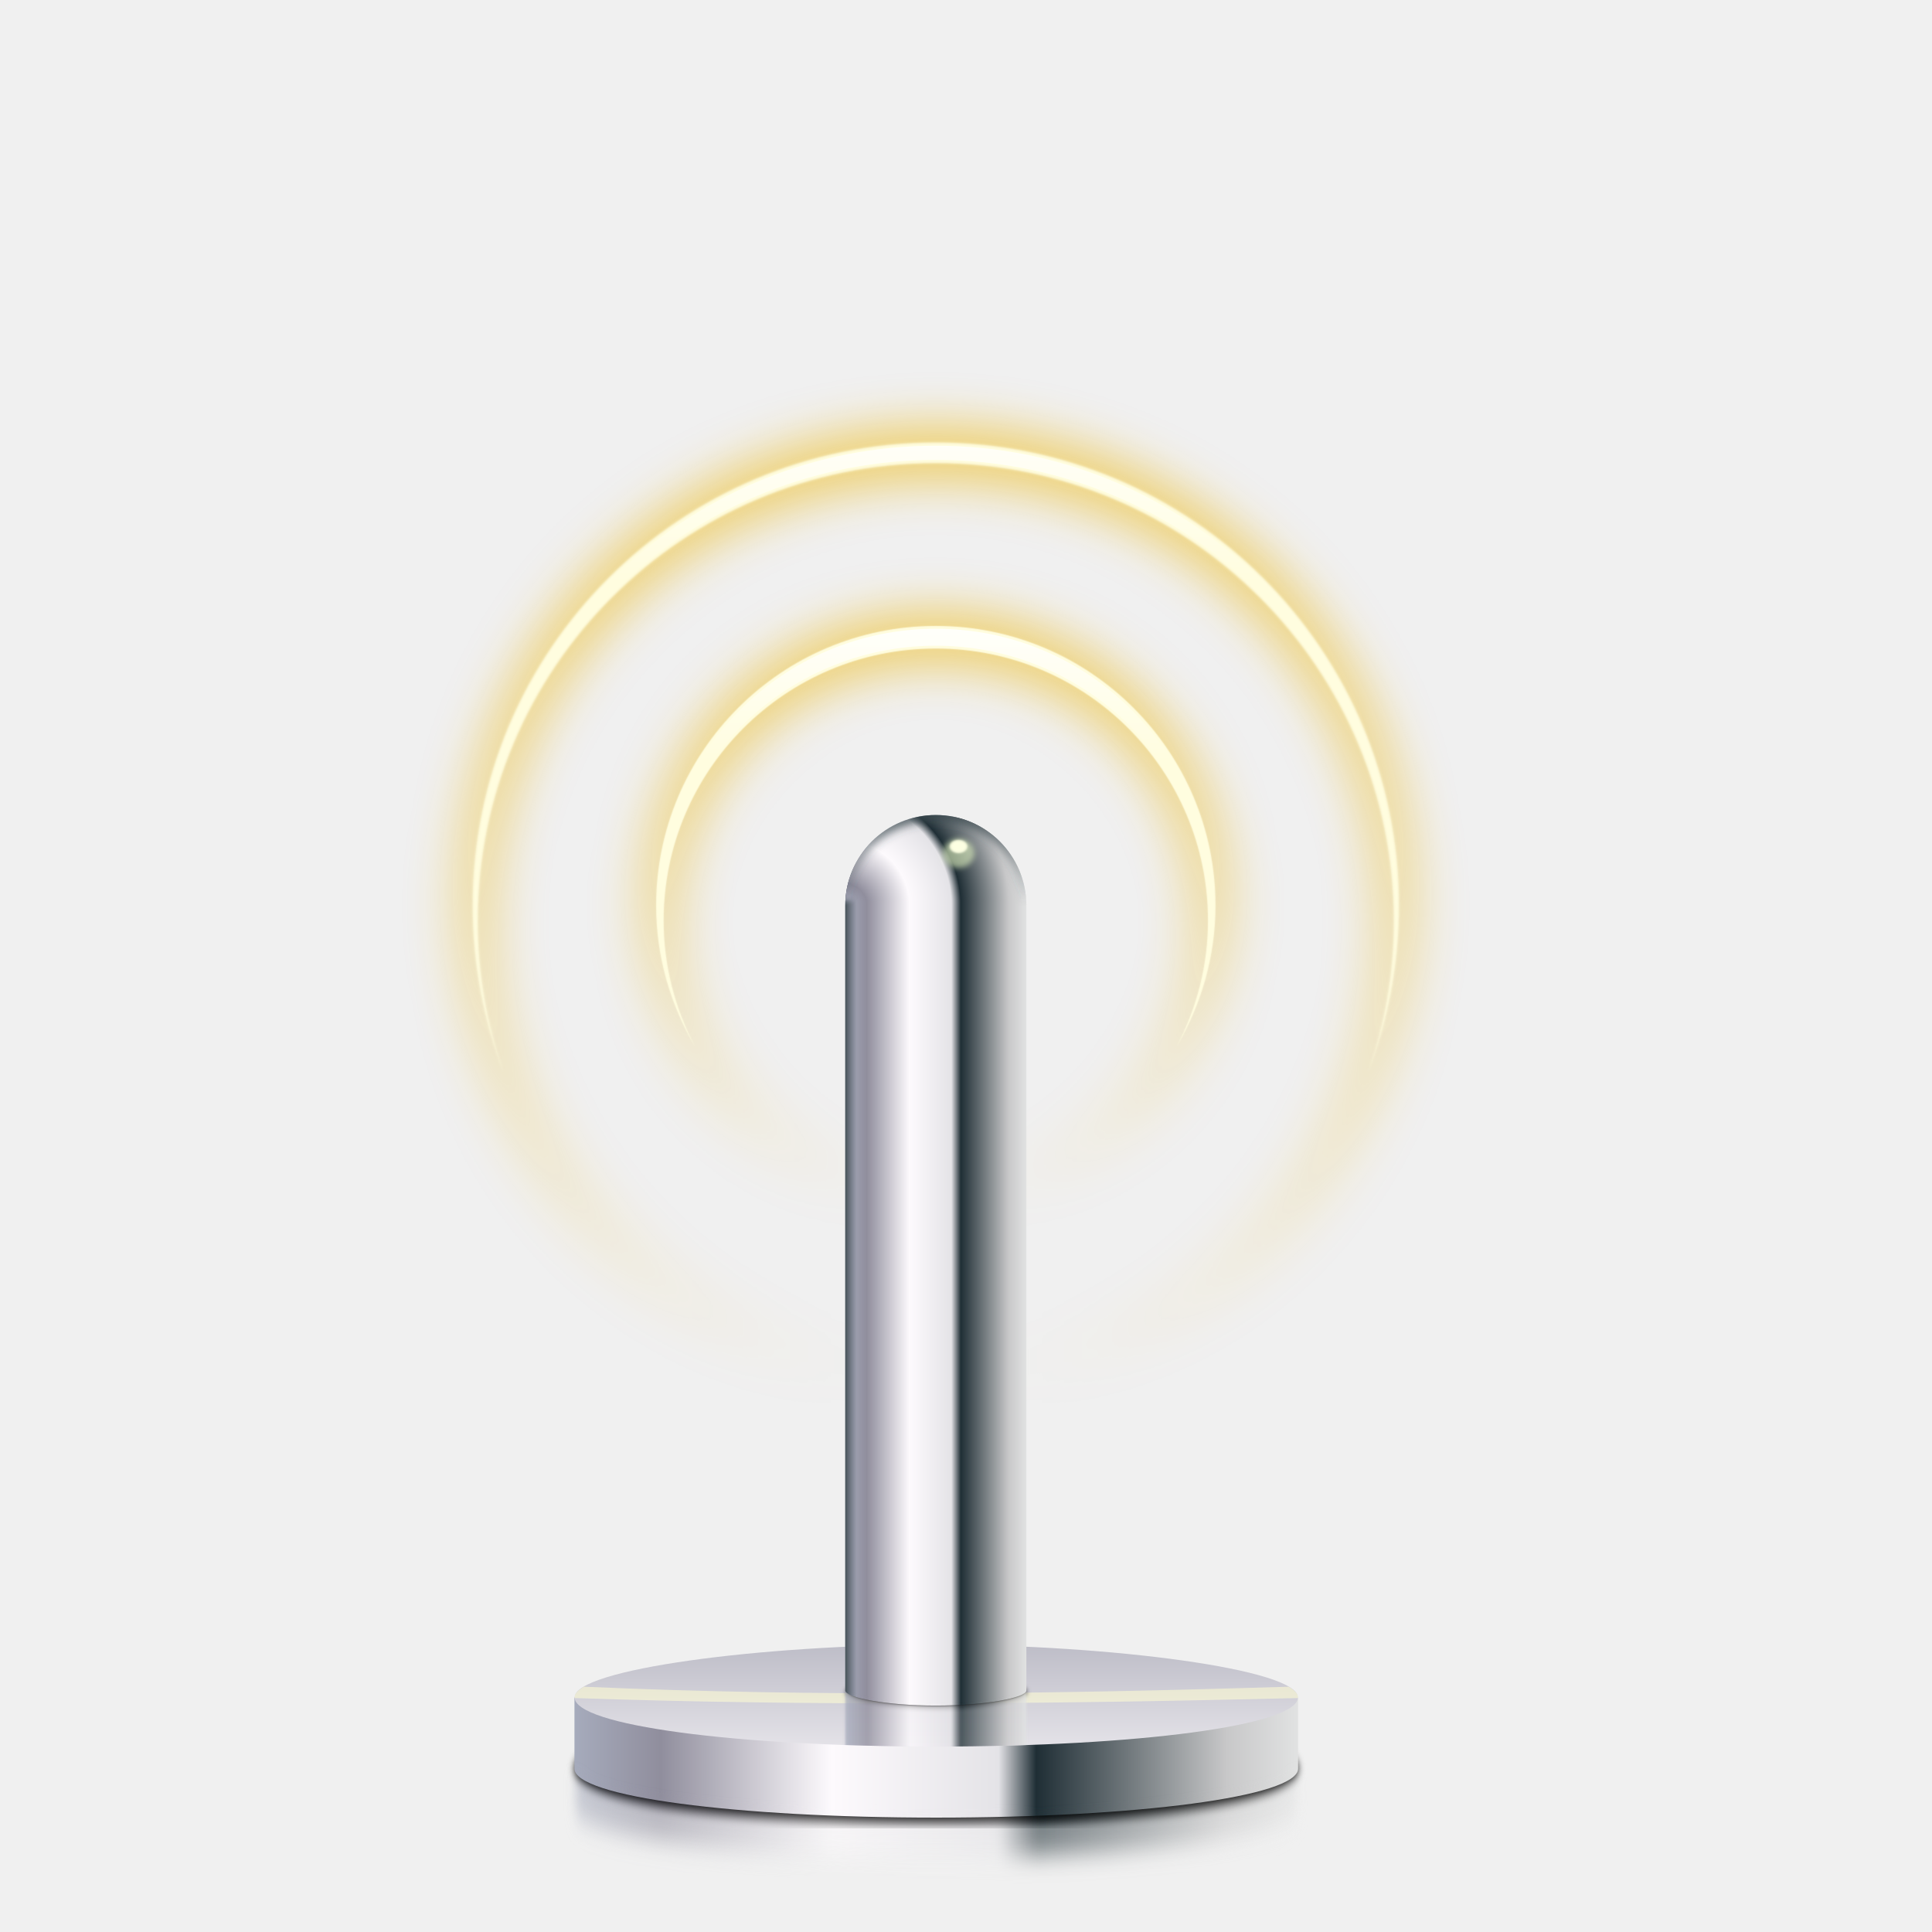
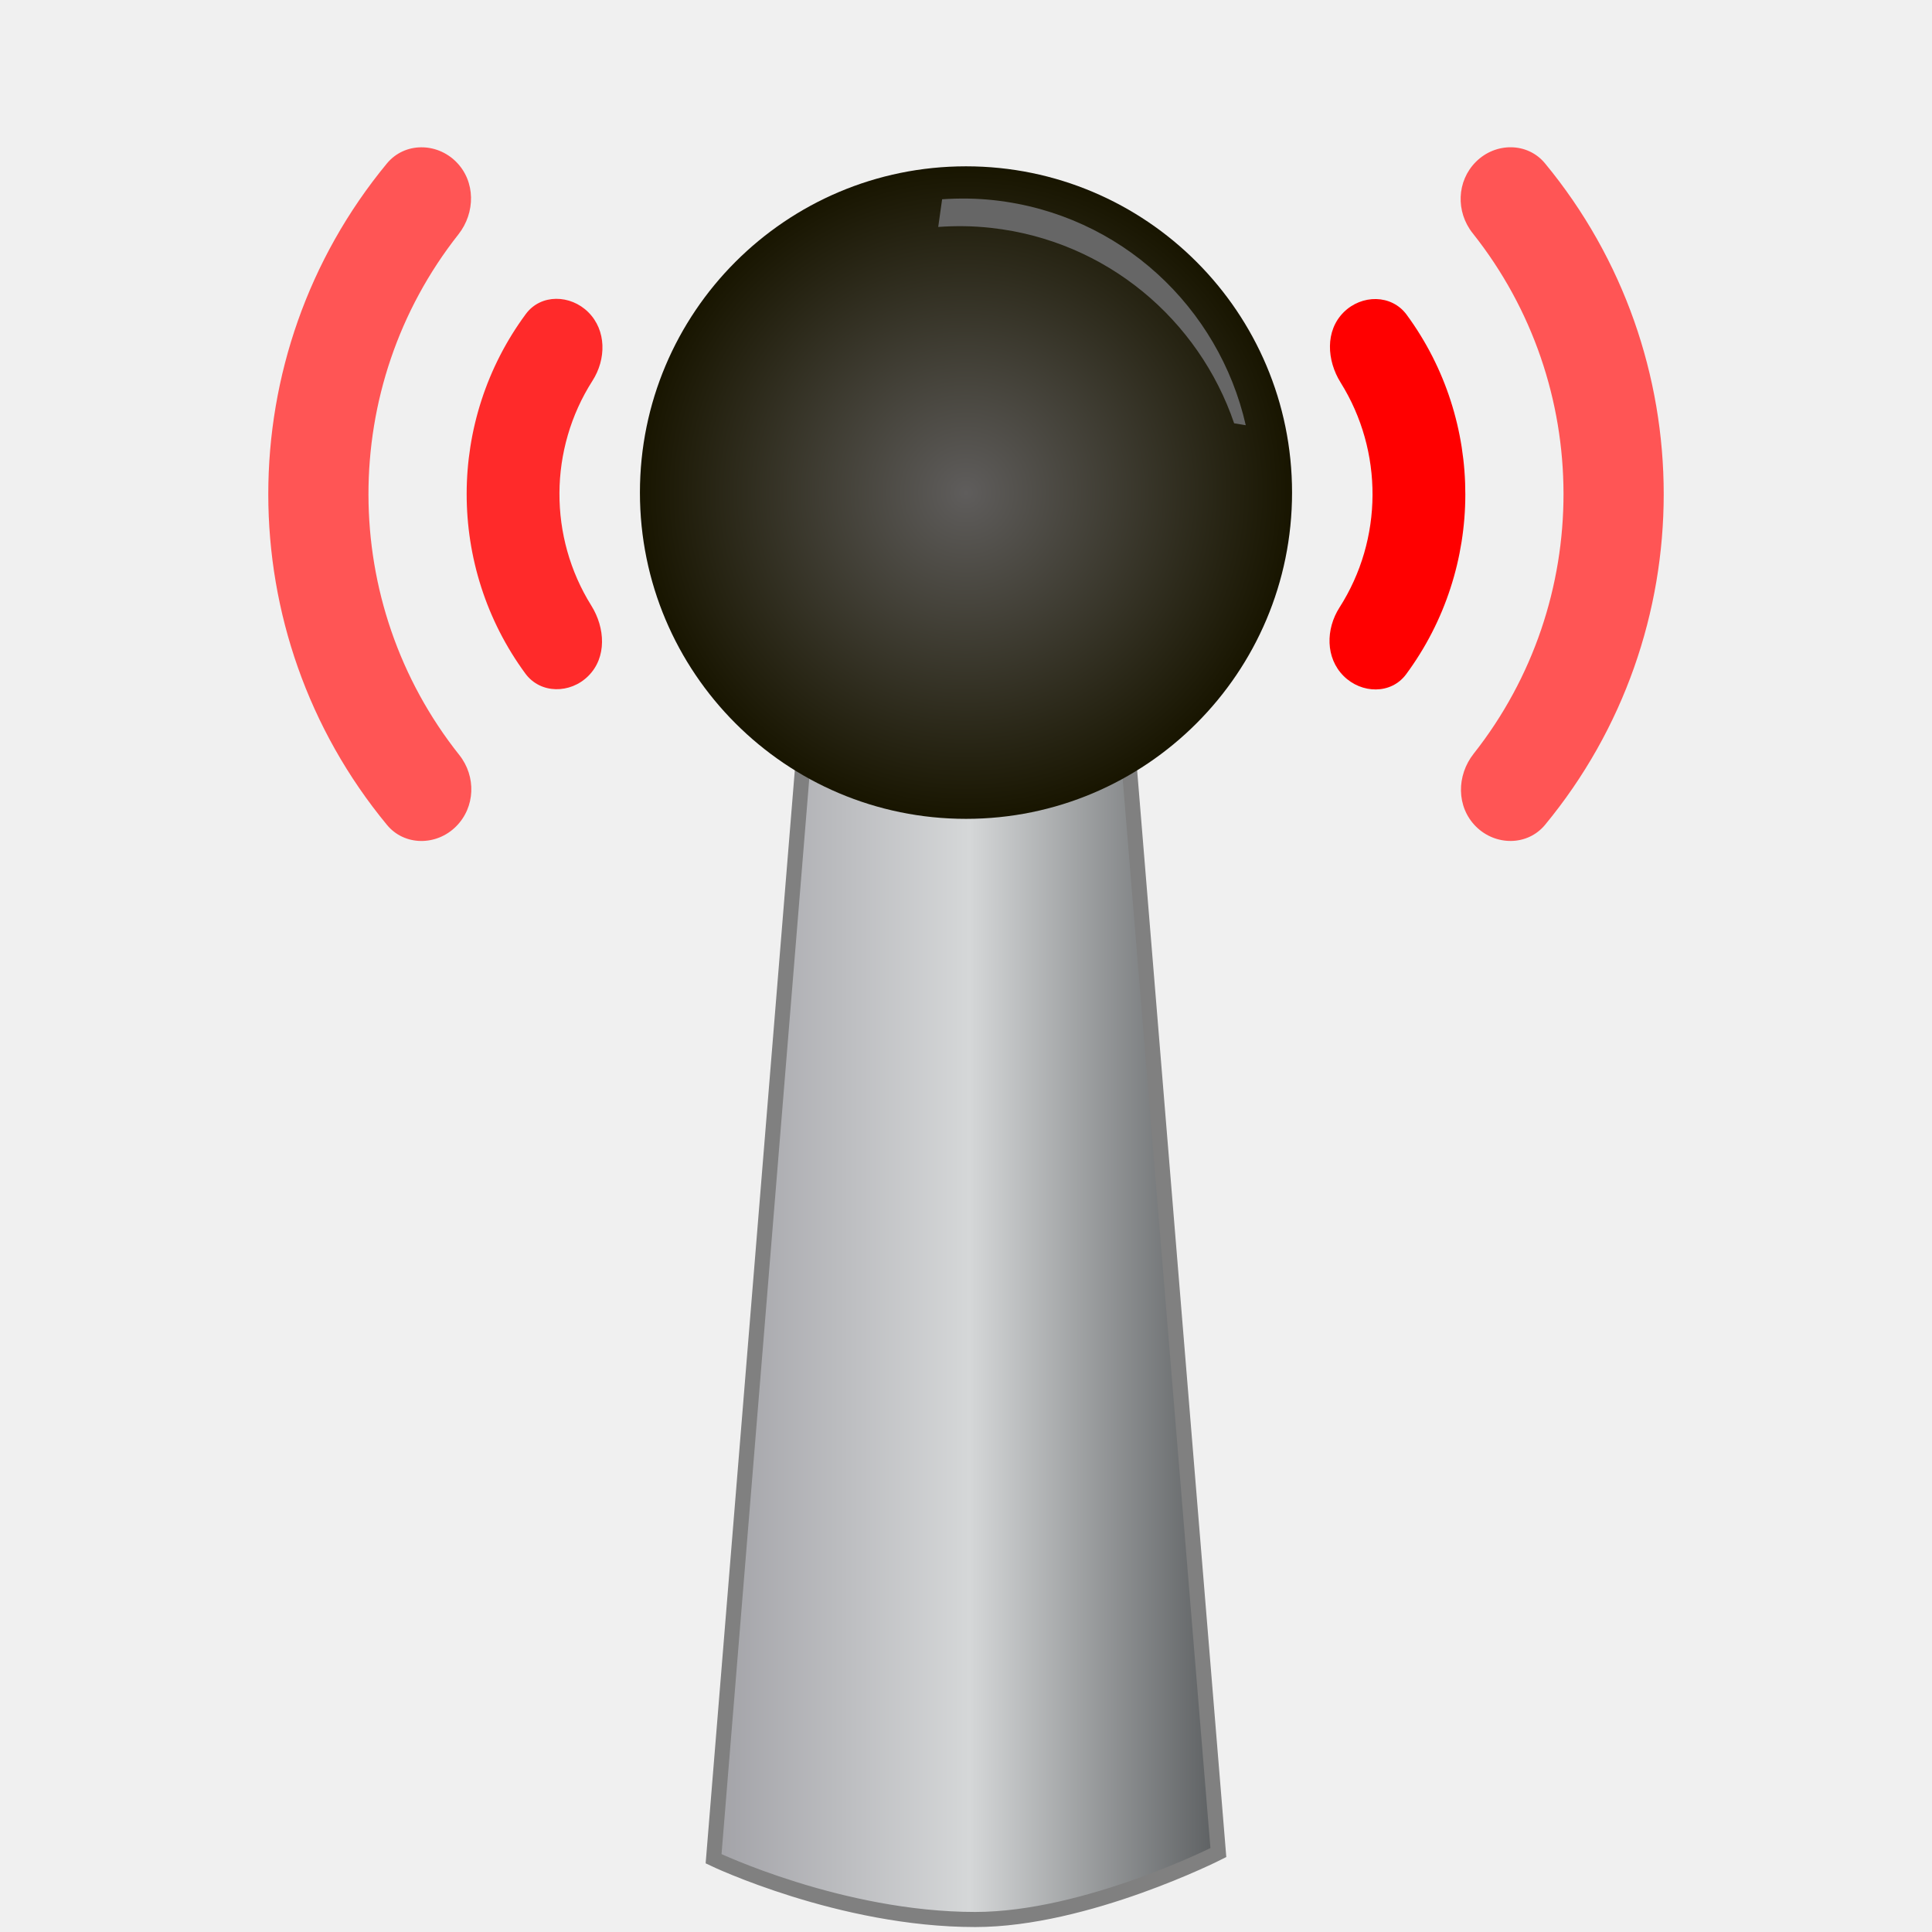
- <svg xmlns="http://www.w3.org/2000/svg" xmlns:xlink="http://www.w3.org/1999/xlink" width="128" height="128" id="svg2" version="1.0">
-   <defs id="defs4">
-     <linearGradient id="linearGradient5859">
-       <stop style="stop-color:#475259;stop-opacity:1;" offset="0" id="stop5861" />
-       <stop style="stop-color:#475259;stop-opacity:0;" offset="1" id="stop5863" />
+ <svg xmlns="http://www.w3.org/2000/svg" version="1.1" id="Layer_1" x="0px" y="0px" width="128px" height="128px" viewBox="0 0 128 128" enable-background="new 0 0 128 128" xml:space="preserve">
+   <defs id="defs79">
+     <linearGradient gradientTransform="translate(55.9126,97.8457)" y2="-70.061" x2="28.082" y1="-60.195" x1="42.171" gradientUnits="userSpaceOnUse" id="SVGID_6_">
+       <stop id="stop43" style="stop-color:#80C11B" offset="0" />
+       <stop id="stop45" style="stop-color:#80E21B" offset="1" />
    </linearGradient>
-     <linearGradient id="linearGradient5751">
-       <stop style="stop-color:#ffffff;stop-opacity:1;" offset="0" id="stop5753" />
-       <stop style="stop-color:#ffffff;stop-opacity:0;" offset="1" id="stop5755" />
+     <linearGradient gradientTransform="translate(55.9126,97.8457)" y2="-73.445" x2="32.227" y1="-56.748" x1="56.073" gradientUnits="userSpaceOnUse" id="SVGID_7_">
+       <stop id="stop50" style="stop-color:#80C11B" offset="0" />
+       <stop id="stop52" style="stop-color:#80E21B" offset="1" />
    </linearGradient>
-     <linearGradient id="linearGradient5735">
-       <stop style="stop-color:#ffffff;stop-opacity:1;" offset="0" id="stop5737" />
-       <stop style="stop-color:#ffffff;stop-opacity:0;" offset="1" id="stop5739" />
+     <linearGradient gradientTransform="translate(55.9126,97.8457)" y2="-76.421" x2="36.444" y1="-53.679" x1="68.924" gradientUnits="userSpaceOnUse" id="SVGID_8_">
+       <stop id="stop57" style="stop-color:#80C11B" offset="0" />
+       <stop id="stop59" style="stop-color:#80E21B" offset="1" />
    </linearGradient>
-     <linearGradient id="linearGradient5534">
-       <stop style="stop-color:#ffffff;stop-opacity:1;" offset="0" id="stop5536" />
-       <stop style="stop-color:#ffffff;stop-opacity:0;" offset="1" id="stop5538" />
+     <linearGradient gradientTransform="rotate(180,4251.156,447.8994)" y2="858.11" x2="8458.308" y1="867.975" x1="8472.397" gradientUnits="userSpaceOnUse" id="SVGID_3_">
+       <stop id="stop20" style="stop-color:#80C11B" offset="0" />
+       <stop id="stop22" style="stop-color:#80E21B" offset="1" />
    </linearGradient>
-     <linearGradient id="linearGradient5493">
-       <stop style="stop-color:#f0eef2;stop-opacity:1" offset="0" id="stop5495" />
-       <stop style="stop-color:#ababb8;stop-opacity:1" offset="1" id="stop5497" />
+     <linearGradient gradientTransform="rotate(180,4251.156,447.8994)" y2="854.725" x2="8462.454" y1="871.422" x1="8486.299" gradientUnits="userSpaceOnUse" id="SVGID_4_">
+       <stop id="stop27" style="stop-color:#80C11B" offset="0" />
+       <stop id="stop29" style="stop-color:#80E21B" offset="1" />
    </linearGradient>
-     <linearGradient id="linearGradient4029">
-       <stop id="stop4031" offset="0" style="stop-color:#a6abbc;stop-opacity:1" />
-       <stop style="stop-color:#908e9d;stop-opacity:1" offset="0.119" id="stop4041" />
-       <stop id="stop4043" offset="0.355" style="stop-color:#fdfafd;stop-opacity:1" />
-       <stop style="stop-color:#e4e3e7;stop-opacity:1" offset="0.586" id="stop4039-5" />
-       <stop style="stop-color:#1f2e35;stop-opacity:1;" offset="0.638" id="stop4037-5" />
-       <stop id="stop4045" offset="0.902" style="stop-color:#c8c8c9;stop-opacity:1" />
-       <stop id="stop4033" offset="1" style="stop-color:#e1e2e2;stop-opacity:1" />
+     <linearGradient gradientTransform="rotate(180,4251.156,447.8994)" y2="851.749" x2="8466.668" y1="874.49" x1="8499.147" gradientUnits="userSpaceOnUse" id="SVGID_5_">
+       <stop id="stop34" style="stop-color:#80C11B" offset="0" />
+       <stop id="stop36" style="stop-color:#80E21B" offset="1" />
    </linearGradient>
-     <linearGradient id="linearGradient5180">
-       <stop id="stop5182" offset="0" style="stop-color:#a6abbc;stop-opacity:1" />
-       <stop style="stop-color:#908e9d;stop-opacity:1" offset="0.119" id="stop5184" />
-       <stop id="stop5186" offset="0.355" style="stop-color:#fdfafd;stop-opacity:1" />
-       <stop style="stop-color:#e4e3e7;stop-opacity:1" offset="0.586" id="stop5188" />
-       <stop style="stop-color:#1f2e35;stop-opacity:1;" offset="0.638" id="stop5190" />
-       <stop id="stop5192" offset="0.902" style="stop-color:#c8c8c9;stop-opacity:1" />
-       <stop id="stop5194" offset="1" style="stop-color:#e1e2e2;stop-opacity:1" />
+     <linearGradient y2="88.667" x2="80.721" y1="88.667" x1="47.277" gradientUnits="userSpaceOnUse" id="SVGID_1_">
+       <stop id="stop2" style="stop-color:#A3A3A8" offset="0.009" />
+       <stop id="stop4" style="stop-color:#D5D7D8" offset="0.507" />
+       <stop id="stop6" style="stop-color:#5C5F61" offset="1" />
    </linearGradient>
-     <filter id="filter5431">
-       <feGaussianBlur stdDeviation="0.281" id="feGaussianBlur5433" />
-     </filter>
-     <filter id="filter5459">
-       <feGaussianBlur stdDeviation="0.22" id="feGaussianBlur5461" />
-     </filter>
-     <filter id="filter5473" x="-0.04" width="1.08" y="-0.239" height="1.479">
-       <feGaussianBlur stdDeviation="0.674" id="feGaussianBlur5475" />
-     </filter>
-     <mask maskUnits="userSpaceOnUse" id="mask5477">
-       <path id="path5479" d="m 39.312,100.919 0,6 c 0,1.579 9.099,2.75 20.312,2.75 11.214,0 20.312,-1.171 20.312,-2.75 l 0,-6 -40.625,0 z" style="fill:#ffffff;fill-opacity:1;stroke:#ffffff;stroke-opacity:1;filter:url(#filter5473)" />
-     </mask>
-     <linearGradient xlink:href="#linearGradient5180" id="linearGradient5481" gradientUnits="userSpaceOnUse" gradientTransform="translate(0,4)" x1="39.312" y1="104.594" x2="79.938" y2="104.594" />
-     <linearGradient xlink:href="#linearGradient5180" id="linearGradient5483" gradientUnits="userSpaceOnUse" x1="39.312" y1="104.594" x2="79.938" y2="104.594" gradientTransform="matrix(1.180179,0,0,1.180179,-8.336922,-6.999998)" />
-     <linearGradient xlink:href="#linearGradient4029" id="linearGradient5491" x1="47.978" y1="60.163" x2="64.09" y2="60.163" gradientUnits="userSpaceOnUse" gradientTransform="matrix(0.7447561,0,0,0.7447561,20.26839,37.6563)" />
-     <linearGradient xlink:href="#linearGradient5493" id="linearGradient5499" x1="54.278" y1="105.831" x2="54.278" y2="93.73" gradientUnits="userSpaceOnUse" gradientTransform="translate(8,12)" />
-     <filter id="filter5526" x="-0.032" width="1.065" y="-0.229" height="1.459">
-       <feGaussianBlur stdDeviation="0.162" id="feGaussianBlur5528" />
-     </filter>
-     <clipPath clipPathUnits="userSpaceOnUse" id="clipPath5542">
-       <path id="path5544" d="m 77.992,100.456 c 0,1.864 -10.728,3.257 -23.962,3.257 -13.234,0 -23.962,-1.393 -23.962,-3.257 0,-1.864 12.411,-3.493 23.962,-3.493 11.551,0 23.962,1.629 23.962,3.493 z" style="fill:url(#linearGradient5546);fill-opacity:1;stroke:none" />
-     </clipPath>
-     <linearGradient xlink:href="#linearGradient5534" id="linearGradient5546" gradientUnits="userSpaceOnUse" x1="51.998" y1="99.062" x2="51.998" y2="105.501" />
-     <filter id="filter5548">
-       <feGaussianBlur stdDeviation="0.093" id="feGaussianBlur5550" />
-     </filter>
-     <linearGradient xlink:href="#linearGradient4029" id="linearGradient5552" gradientUnits="userSpaceOnUse" gradientTransform="matrix(0.7447561,0,0,0.7447561,12.26839,25.6563)" x1="48.065" y1="60.163" x2="63.995" y2="60.163" />
-     <filter id="filter5571" x="-0.203" width="1.405" y="-0.243" height="1.486">
-       <feGaussianBlur stdDeviation="0.224" id="feGaussianBlur5573" />
-     </filter>
-     <filter id="filter5665">
-       <feGaussianBlur stdDeviation="1.819" id="feGaussianBlur5667" />
-     </filter>
-     <filter id="filter5669" x="-0.116" width="1.233" y="-0.116" height="1.233">
-       <feGaussianBlur stdDeviation="1.819" id="feGaussianBlur5671" />
-     </filter>
-     <linearGradient xlink:href="#linearGradient5735" id="linearGradient5741" x1="61.532" y1="26.722" x2="61.532" y2="38.501" gradientUnits="userSpaceOnUse" />
-     <filter id="filter5743">
-       <feGaussianBlur stdDeviation="0.093" id="feGaussianBlur5745" />
-     </filter>
-     <linearGradient xlink:href="#linearGradient5751" id="linearGradient5757" x1="65.223" y1="40.36" x2="65.223" y2="50.358" gradientUnits="userSpaceOnUse" />
-     <filter id="filter5763">
-       <feGaussianBlur stdDeviation="0.056" id="feGaussianBlur5765" />
-     </filter>
-     <radialGradient xlink:href="#linearGradient4029" id="radialGradient5815" cx="52.197" cy="61.875" fx="52.197" fy="61.875" r="3.75" gradientTransform="matrix(2,0,0,1.999999,-52.20718,-63.74996)" gradientUnits="userSpaceOnUse" />
-     <filter id="filter5819">
-       <feGaussianBlur stdDeviation="0.173" id="feGaussianBlur5821" />
-     </filter>
-     <mask maskUnits="userSpaceOnUse" id="mask5823">
-       <rect style="fill:#ffffff;fill-opacity:1;stroke:none;filter:url(#filter5819)" id="rect5825" width="20.771" height="8.485" x="52.679" y="51.191" transform="matrix(0.625,0,0,0.625,17.1875,22.5)" />
-     </mask>
-     <clipPath clipPathUnits="userSpaceOnUse" id="clipPath5847">
-       <path style="fill:url(#radialGradient5851);fill-opacity:1;stroke:none" mask="none" d="m 56,53.594 c 0,-3.314 2.686,-6 6,-6 3.314,0 6,2.686 6,6 l -6,0 z" id="path5849" />
-     </clipPath>
-     <radialGradient xlink:href="#linearGradient4029" id="radialGradient5851" gradientUnits="userSpaceOnUse" gradientTransform="matrix(3.2,0,0,3.199999,-111.0315,-144.4062)" cx="52.197" cy="61.875" fx="52.197" fy="61.875" r="3.75" />
-     <filter id="filter5853" x="-0.064" width="1.128" y="-0.128" height="1.256">
-       <feGaussianBlur stdDeviation="0.32" id="feGaussianBlur5855" />
-     </filter>
-     <linearGradient xlink:href="#linearGradient5859" id="linearGradient5865" x1="56" y1="83.5" x2="56.75" y2="83.5" gradientUnits="userSpaceOnUse" />
+     <radialGradient gradientUnits="userSpaceOnUse" r="21.609" cy="32.635" cx="63.999" id="SVGID_2_">
+       <stop id="stop11" style="stop-color:#5F5D5C" offset="0" />
+       <stop id="stop13" style="stop-color:#181500" offset="1" />
+     </radialGradient>
  </defs>
-   <g id="layer1">
-     <path id="path5623" d="m 62,28.983 c -17.122,0 -31.017,13.895 -31.017,31.017 0,17.122 13.895,31.017 31.017,31.017 17.122,0 31.017,-13.895 31.017,-31.017 0,-17.122 -13.895,-31.017 -31.017,-31.017 z m 0,2.056 c 16.569,0 29.986,13.417 29.986,29.986 0,16.569 -13.417,29.986 -29.986,29.986 -16.569,0 -29.986,-13.417 -29.986,-29.986 0,-16.569 13.417,-29.986 29.986,-29.986 z" style="font-size:medium;font-style:normal;font-variant:normal;font-weight:normal;font-stretch:normal;text-indent:0;text-align:start;text-decoration:none;line-height:normal;letter-spacing:normal;word-spacing:normal;text-transform:none;direction:ltr;block-progression:tb;writing-mode:lr-tb;text-anchor:start;opacity:1;color:#000000;fill:#ecb400;fill-opacity:1;stroke:none;stroke-width:0.869;marker:none;visibility:visible;display:inline;overflow:visible;enable-background:accumulate;font-family:Bitstream Vera Sans;-inkscape-font-specification:Bitstream Vera Sans;filter:url(#filter5665)" />
-     <path id="path5625" d="m 62,41.219 c -10.362,0 -18.781,8.419 -18.781,18.781 0,10.362 8.419,18.781 18.781,18.781 10.362,0 18.781,-8.419 18.781,-18.781 0,-10.362 -8.419,-18.781 -18.781,-18.781 z m 0,2.015 c 9.822,0 17.766,7.944 17.766,17.766 0,9.822 -7.944,17.766 -17.766,17.766 -9.822,0 -17.766,-7.944 -17.766,-17.766 0,-9.822 7.944,-17.766 17.766,-17.766 z" style="font-size:medium;font-style:normal;font-variant:normal;font-weight:normal;font-stretch:normal;text-indent:0;text-align:start;text-decoration:none;line-height:normal;letter-spacing:normal;word-spacing:normal;text-transform:none;direction:ltr;block-progression:tb;writing-mode:lr-tb;text-anchor:start;opacity:1;color:#000000;fill:#ecb400;fill-opacity:1;stroke:none;stroke-width:1.416;marker:none;visibility:visible;display:inline;overflow:visible;enable-background:accumulate;font-family:Bitstream Vera Sans;-inkscape-font-specification:Bitstream Vera Sans;filter:url(#filter5669)" />
-     <path style="font-size:medium;font-style:normal;font-variant:normal;font-weight:normal;font-stretch:normal;text-indent:0;text-align:start;text-decoration:none;line-height:normal;letter-spacing:normal;word-spacing:normal;text-transform:none;direction:ltr;block-progression:tb;writing-mode:lr-tb;text-anchor:start;color:#000000;fill:#fffddf;fill-opacity:1;stroke:none;stroke-width:0.869;marker:none;visibility:visible;display:inline;overflow:visible;filter:url(#filter5743);enable-background:accumulate;font-family:Bitstream Vera Sans;-inkscape-font-specification:Bitstream Vera Sans" id="path5775" d="m 62,29.312 c -16.942,0 -30.688,13.746 -30.688,30.688 0,3.902 0.731,7.63 2.062,11.062 C 32.27,67.918 31.656,64.553 31.656,61.031 31.656,44.282 45.251,30.688 62,30.688 c 16.749,0 30.344,13.594 30.344,30.344 0,3.522 -0.613,6.887 -1.719,10.031 C 91.956,67.63 92.688,63.902 92.688,60 92.688,43.058 78.942,29.312 62,29.312 z" />
-     <path style="font-size:medium;font-style:normal;font-variant:normal;font-weight:normal;font-stretch:normal;text-indent:0;text-align:start;text-decoration:none;line-height:normal;letter-spacing:normal;word-spacing:normal;text-transform:none;direction:ltr;block-progression:tb;writing-mode:lr-tb;text-anchor:start;color:#000000;fill:#fffddf;fill-opacity:1;stroke:none;stroke-width:1.416;marker:none;visibility:visible;display:inline;overflow:visible;filter:url(#filter5763);enable-background:accumulate;font-family:Bitstream Vera Sans;-inkscape-font-specification:Bitstream Vera Sans" id="path5777" d="m 62,41.469 c -10.224,0 -18.531,8.307 -18.531,18.531 0,3.407 0.955,6.569 2.562,9.312 -1.299,-2.491 -2.062,-5.31 -2.062,-8.312 0,-9.96 8.071,-18.031 18.031,-18.031 9.96,0 18.031,8.071 18.031,18.031 0,3.003 -0.764,5.822 -2.062,8.312 C 79.576,66.569 80.531,63.407 80.531,60 80.531,49.776 72.224,41.469 62,41.469 z" />
-     <path id="path3799" d="m 79.928,105.219 c 0,1.579 -9.09,2.76 -20.304,2.76 -11.214,0 -20.304,-1.18 -20.304,-2.76 0,-1.579 10.516,-2.96 20.304,-2.96 9.788,0 20.304,1.38 20.304,2.96 z" style="fill:#000000;fill-opacity:1;stroke:#000000;stroke-opacity:1;filter:url(#filter5459)" transform="matrix(1.151028,0,0,1.182236,-6.598798,-7.216213)" />
-     <path style="fill:url(#linearGradient5483);fill-opacity:1;stroke:none" d="m 38.059,112.456 0,4.721 c 0,1.864 10.738,3.245 23.972,3.245 13.234,0 23.972,-1.382 23.972,-3.245 l 0,-4.721 -47.945,0 z" id="rect3801" />
-     <path style="fill:url(#linearGradient5499);fill-opacity:1;stroke:none" d="m 85.992,112.456 c 0,1.864 -10.728,3.257 -23.962,3.257 -13.234,0 -23.962,-1.393 -23.962,-3.257 0,-1.864 12.411,-3.493 23.962,-3.493 11.551,0 23.962,1.629 23.962,3.493 z" id="path3796" />
-     <path style="opacity:0.565;fill:url(#linearGradient5481);fill-opacity:1;stroke:none;filter:url(#filter5431)" d="m 39.312,105.219 0,4 c 0,1.579 9.099,2.75 20.312,2.75 11.214,0 20.312,-1.171 20.312,-2.75 l 0,-4 c 0,1.579 -9.099,2.75 -20.312,2.75 -11.214,0 -20.312,-1.171 -20.312,-2.75 z" id="path5420" mask="url(#mask5477)" transform="matrix(1.180179,0,0,1.180179,-8.336922,-6.999998)" />
-     <path style="opacity:0.57;fill:#fffed3;fill-opacity:1;stroke:none" d="m 38.688,111.75 c -0.396,0.233 -0.625,0.475 -0.625,0.719 0,0.011 -7.73e-4,0.02 0,0.031 15.843,0.545 31.86,0.392 47.938,0 7.73e-4,-0.011 0,-0.02 0,-0.031 0,-0.244 -0.229,-0.486 -0.625,-0.719 -15.562,0.481 -31.125,0.689 -46.688,0 z" id="rect5779" />
-     <path id="path5506" d="m 60.06,100.068 c 0,0.469 -2.7,1.12 -6.03,1.12 C 50.7,101.188 48,100.537 48,100.068 c 0,-0.469 3.123,-0.579 6.03,-0.579 2.907,0 6.03,0.11 6.03,0.579 z" style="fill:#000000;fill-opacity:1;stroke:none;filter:url(#filter5526)" transform="matrix(0.9900443,0,0,1,8.537906,12)" />
-     <path style="fill:url(#linearGradient5491);fill-opacity:1;stroke:none" d="m 62,54 c -3.314,0 -6,2.686 -6,6 0,20 0,51.369 0,52 0,0.469 2.724,1 6,1 3.276,0 6,-0.519 6,-1 0,-12 0,-36 0,-52 0,-3.314 -2.686,-6 -6,-6 z" id="path5485" />
-     <path id="path5530" d="m 48,119.5 c 0,20 0,-20.131 0,-19.5 0,0.469 2.724,1 6,1 3.276,0 6,-0.519 6,-1 0,-12 0,35.5 0,19.5 l -12,0 z" style="opacity:0.773;fill:url(#linearGradient5552);fill-opacity:1;stroke:none;filter:url(#filter5548)" clip-path="url(#clipPath5542)" transform="translate(8,12)" />
-     <path style="font-size:medium;font-style:normal;font-variant:normal;font-weight:normal;font-stretch:normal;text-indent:0;text-align:start;text-decoration:none;line-height:normal;letter-spacing:normal;word-spacing:normal;text-transform:none;direction:ltr;block-progression:tb;writing-mode:lr-tb;text-anchor:start;color:#000000;fill:url(#linearGradient5741);fill-opacity:1;stroke:none;stroke-width:0.869;marker:none;visibility:visible;display:inline;overflow:visible;enable-background:accumulate;font-family:Bitstream Vera Sans;-inkscape-font-specification:Bitstream Vera Sans" id="path5733" d="M 62,29.531 C 46.027,29.531 32.928,41.853 31.656,57.5 33.411,42.288 46.319,30.469 62,30.469 77.681,30.469 90.589,42.288 92.344,57.5 91.072,41.853 77.973,29.531 62,29.531 z" />
-     <path style="font-size:medium;font-style:normal;font-variant:normal;font-weight:normal;font-stretch:normal;text-indent:0;text-align:start;text-decoration:none;line-height:normal;letter-spacing:normal;word-spacing:normal;text-transform:none;direction:ltr;block-progression:tb;writing-mode:lr-tb;text-anchor:start;color:#000000;fill:url(#linearGradient5757);fill-opacity:1;stroke:none;stroke-width:1.416;marker:none;visibility:visible;display:inline;overflow:visible;enable-background:accumulate;font-family:Bitstream Vera Sans;-inkscape-font-specification:Bitstream Vera Sans" id="path5749" d="m 62,41.656 c -10.129,0 -18.344,8.215 -18.344,18.344 0,1.311 0.144,2.579 0.406,3.812 C 43.917,62.887 43.781,61.967 43.781,61 43.781,50.945 51.945,42.781 62,42.781 c 10.055,0 18.219,8.164 18.219,18.219 0,0.967 -0.136,1.887 -0.281,2.812 C 80.199,62.579 80.344,61.311 80.344,60 80.344,49.871 72.129,41.656 62,41.656 z" />
-     <path id="path5857" d="m 62,54 c -3.314,0 -6,2.686 -6,6 0,20 0,51.369 0,52 0,0.469 2.724,1 6,1 3.276,0 6,-0.519 6,-1 0,-12 0,-36 0,-52 0,-3.314 -2.686,-6 -6,-6 z" style="fill:url(#linearGradient5865);fill-opacity:1;stroke:none" />
-     <path style="fill:url(#radialGradient5815);fill-opacity:1;stroke:none" id="path5807" d="m 52.188,60 a 3.75,3.75 0 0 1 7.5,0 l -3.75,0 z" transform="matrix(1.6,0,0,1.6,-27.5,-36)" mask="url(#mask5823)" />
-     <path style="opacity:0.57;fill:#edffca;fill-opacity:1;stroke:none;filter:url(#filter5571)" id="path5565" d="m 65.761,44.429 a 1.326,1.105 0 1 1 -2.652,0 1.326,1.105 0 1 1 2.652,0 z" transform="matrix(0.7905041,0,0,0.8727166,12.57081,17.76489)" />
-     <path transform="matrix(0.4457728,0,0,0.3969873,34.78361,38.44472)" d="m 65.761,44.429 a 1.326,1.105 0 1 1 -2.652,0 1.326,1.105 0 1 1 2.652,0 z" id="path5805" style="opacity:1;fill:#fdffe2;fill-opacity:1;stroke:none;filter:url(#filter5571)" />
-     <path style="fill:#39464d;fill-opacity:1;stroke:none;filter:url(#filter5853)" mask="none" d="m 62,47.194 c -3.314,0 -6,2.686 -6,6 l 0.031,0 c 0.25,-3.083 2.821,-5.3 5.969,-5.3 3.148,0 5.718,2.217 5.969,5.3 l 0.031,0 c 0,-3.314 -2.686,-6 -6,-6 z" id="path5834" clip-path="url(#clipPath5847)" transform="translate(0,6.4)" />
-   </g>
+   <path style="fill:url(#SVGID_1_);stroke:#808080;stroke-miterlimit:3.864" id="path9" d="m 53.231,50.161 -5.954,72.988 c 0,0 8.409,4.023 17.334,4.023 7.361,0 16.109,-4.432 16.109,-4.432 L 74.765,50.16 H 53.231 Z" stroke-miterlimit="3.864" />
+   <path style="fill:url(#SVGID_2_)" id="path16" d="m 42.397,32.636 c 0,-11.939 9.67,-21.617 21.604,-21.617 11.929,0 21.601,9.678 21.601,21.617 0,11.938 -9.672,21.615 -21.601,21.615 -11.934,0 -21.604,-9.678 -21.604,-21.615 z" />
+   <path style="fill:#ff2a2a" id="path25" d="m 34.807,44.626 c 0.999,1.359 2.981,1.35 4.174,0.154 1.23,-1.227 1.117,-3.18 0.196,-4.656 -2.841,-4.547 -2.817,-10.373 0.075,-14.896 0.918,-1.434 0.932,-3.336 -0.271,-4.539 -1.183,-1.182 -3.146,-1.232 -4.142,0.113 -5.218,7.058 -5.228,16.754 -0.032,23.824 z" />
+   <path style="fill:#ff5555" id="path32" d="m 25.639,54.653 c 1.163,1.408 3.285,1.395 4.575,0.102 1.28,-1.277 1.341,-3.318 0.217,-4.732 -8.005,-10.07 -8.025,-24.4 -0.063,-34.49 1.137,-1.441 1.148,-3.516 -0.15,-4.814 C 28.923,9.424 26.8,9.42 25.635,10.828 15.153,23.522 15.155,41.962 25.639,54.653 Z" />
+   <path style="fill:#ff0000" id="path48" d="m 93.193,20.849 c -1.002,-1.359 -2.982,-1.35 -4.176,-0.156 -1.23,1.229 -1.117,3.182 -0.195,4.656 2.84,4.549 2.816,10.375 -0.076,14.898 -0.918,1.434 -0.932,3.336 0.271,4.539 1.184,1.182 3.146,1.232 4.141,-0.113 5.221,-7.059 5.231,-16.754 0.035,-23.824 z" />
+   <path style="fill:#ff5555" id="path55" d="m 102.359,10.821 c -1.162,-1.408 -3.283,-1.395 -4.574,-0.102 -1.281,1.277 -1.342,3.318 -0.217,4.732 8.004,10.068 8.025,24.4 0.063,34.488 -1.137,1.443 -1.148,3.52 0.152,4.818 1.295,1.293 3.418,1.299 4.582,-0.111 10.483,-12.694 10.481,-31.133 -0.006,-43.825 z" />
+   <path style="fill:#666666" id="path68" d="m 65.863,13.265 c -1.166,-0.129 -2.316,-0.139 -3.445,-0.063 l -0.258,1.834 c 1.146,-0.082 2.316,-0.07 3.5,0.062 7.67,0.85 13.768,6.096 16.105,12.947 l 0.77,0.127 C 80.762,20.378 74.252,14.193 65.863,13.265 Z" />
</svg>
